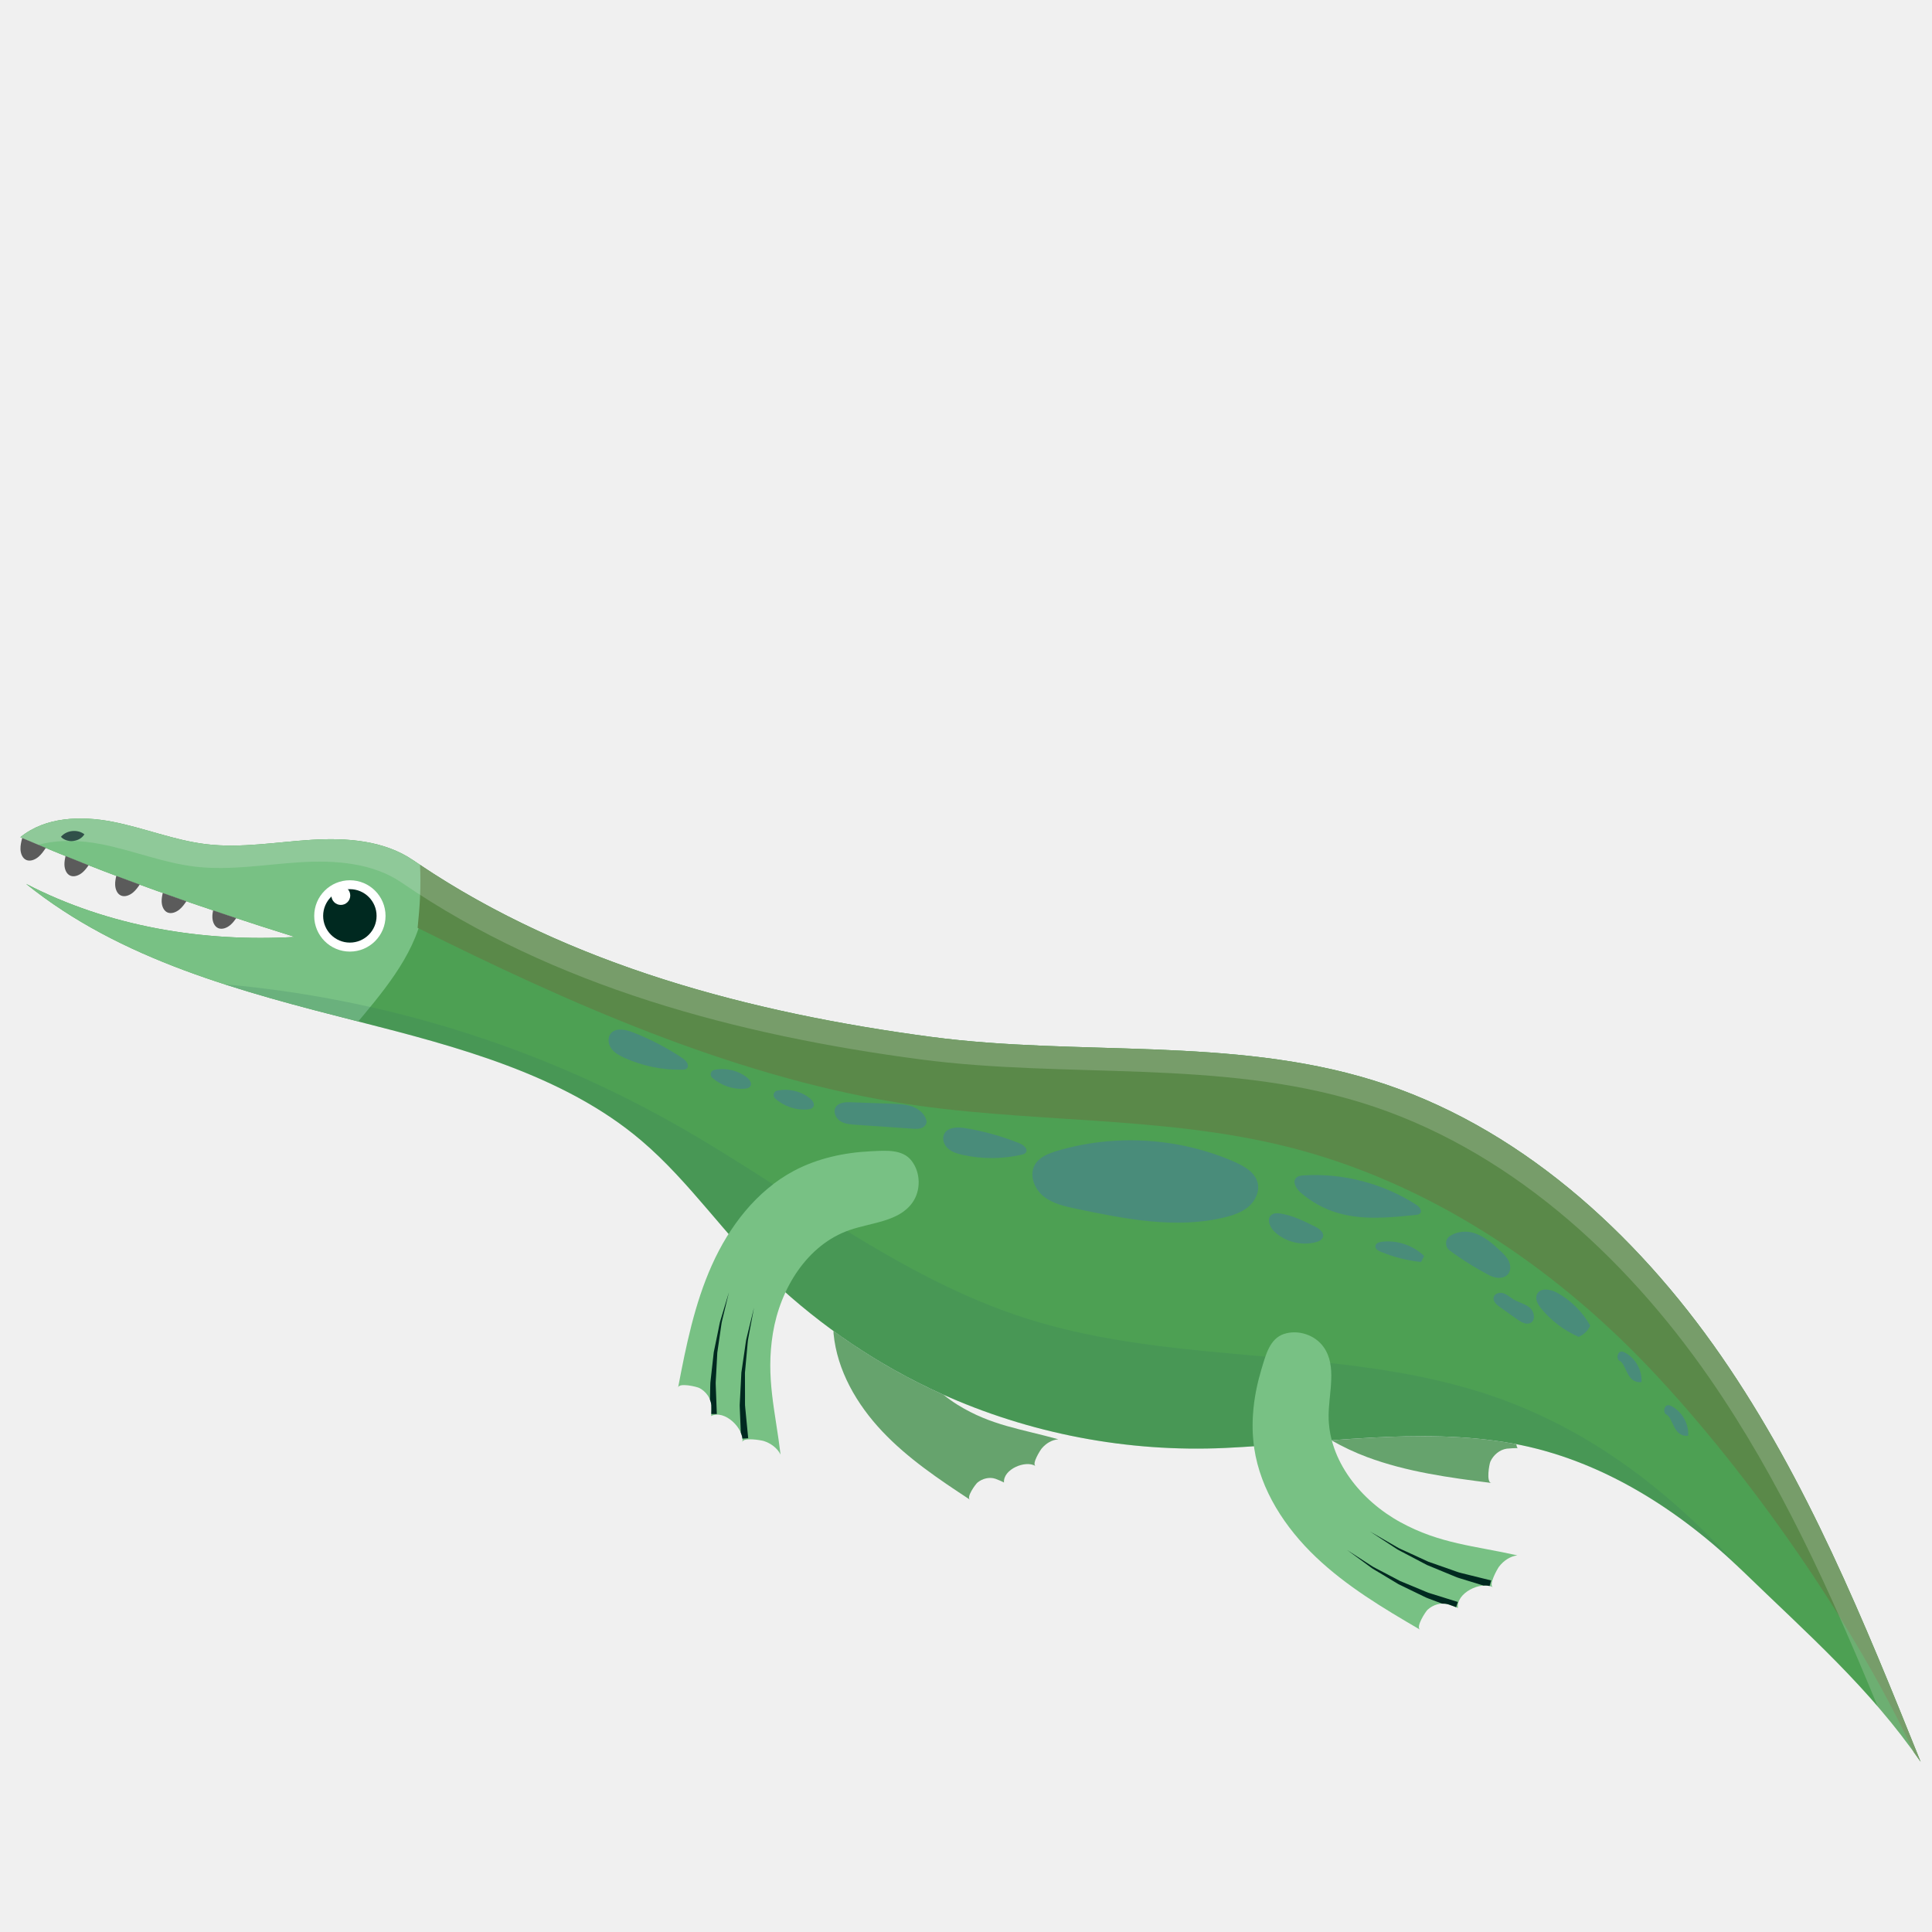
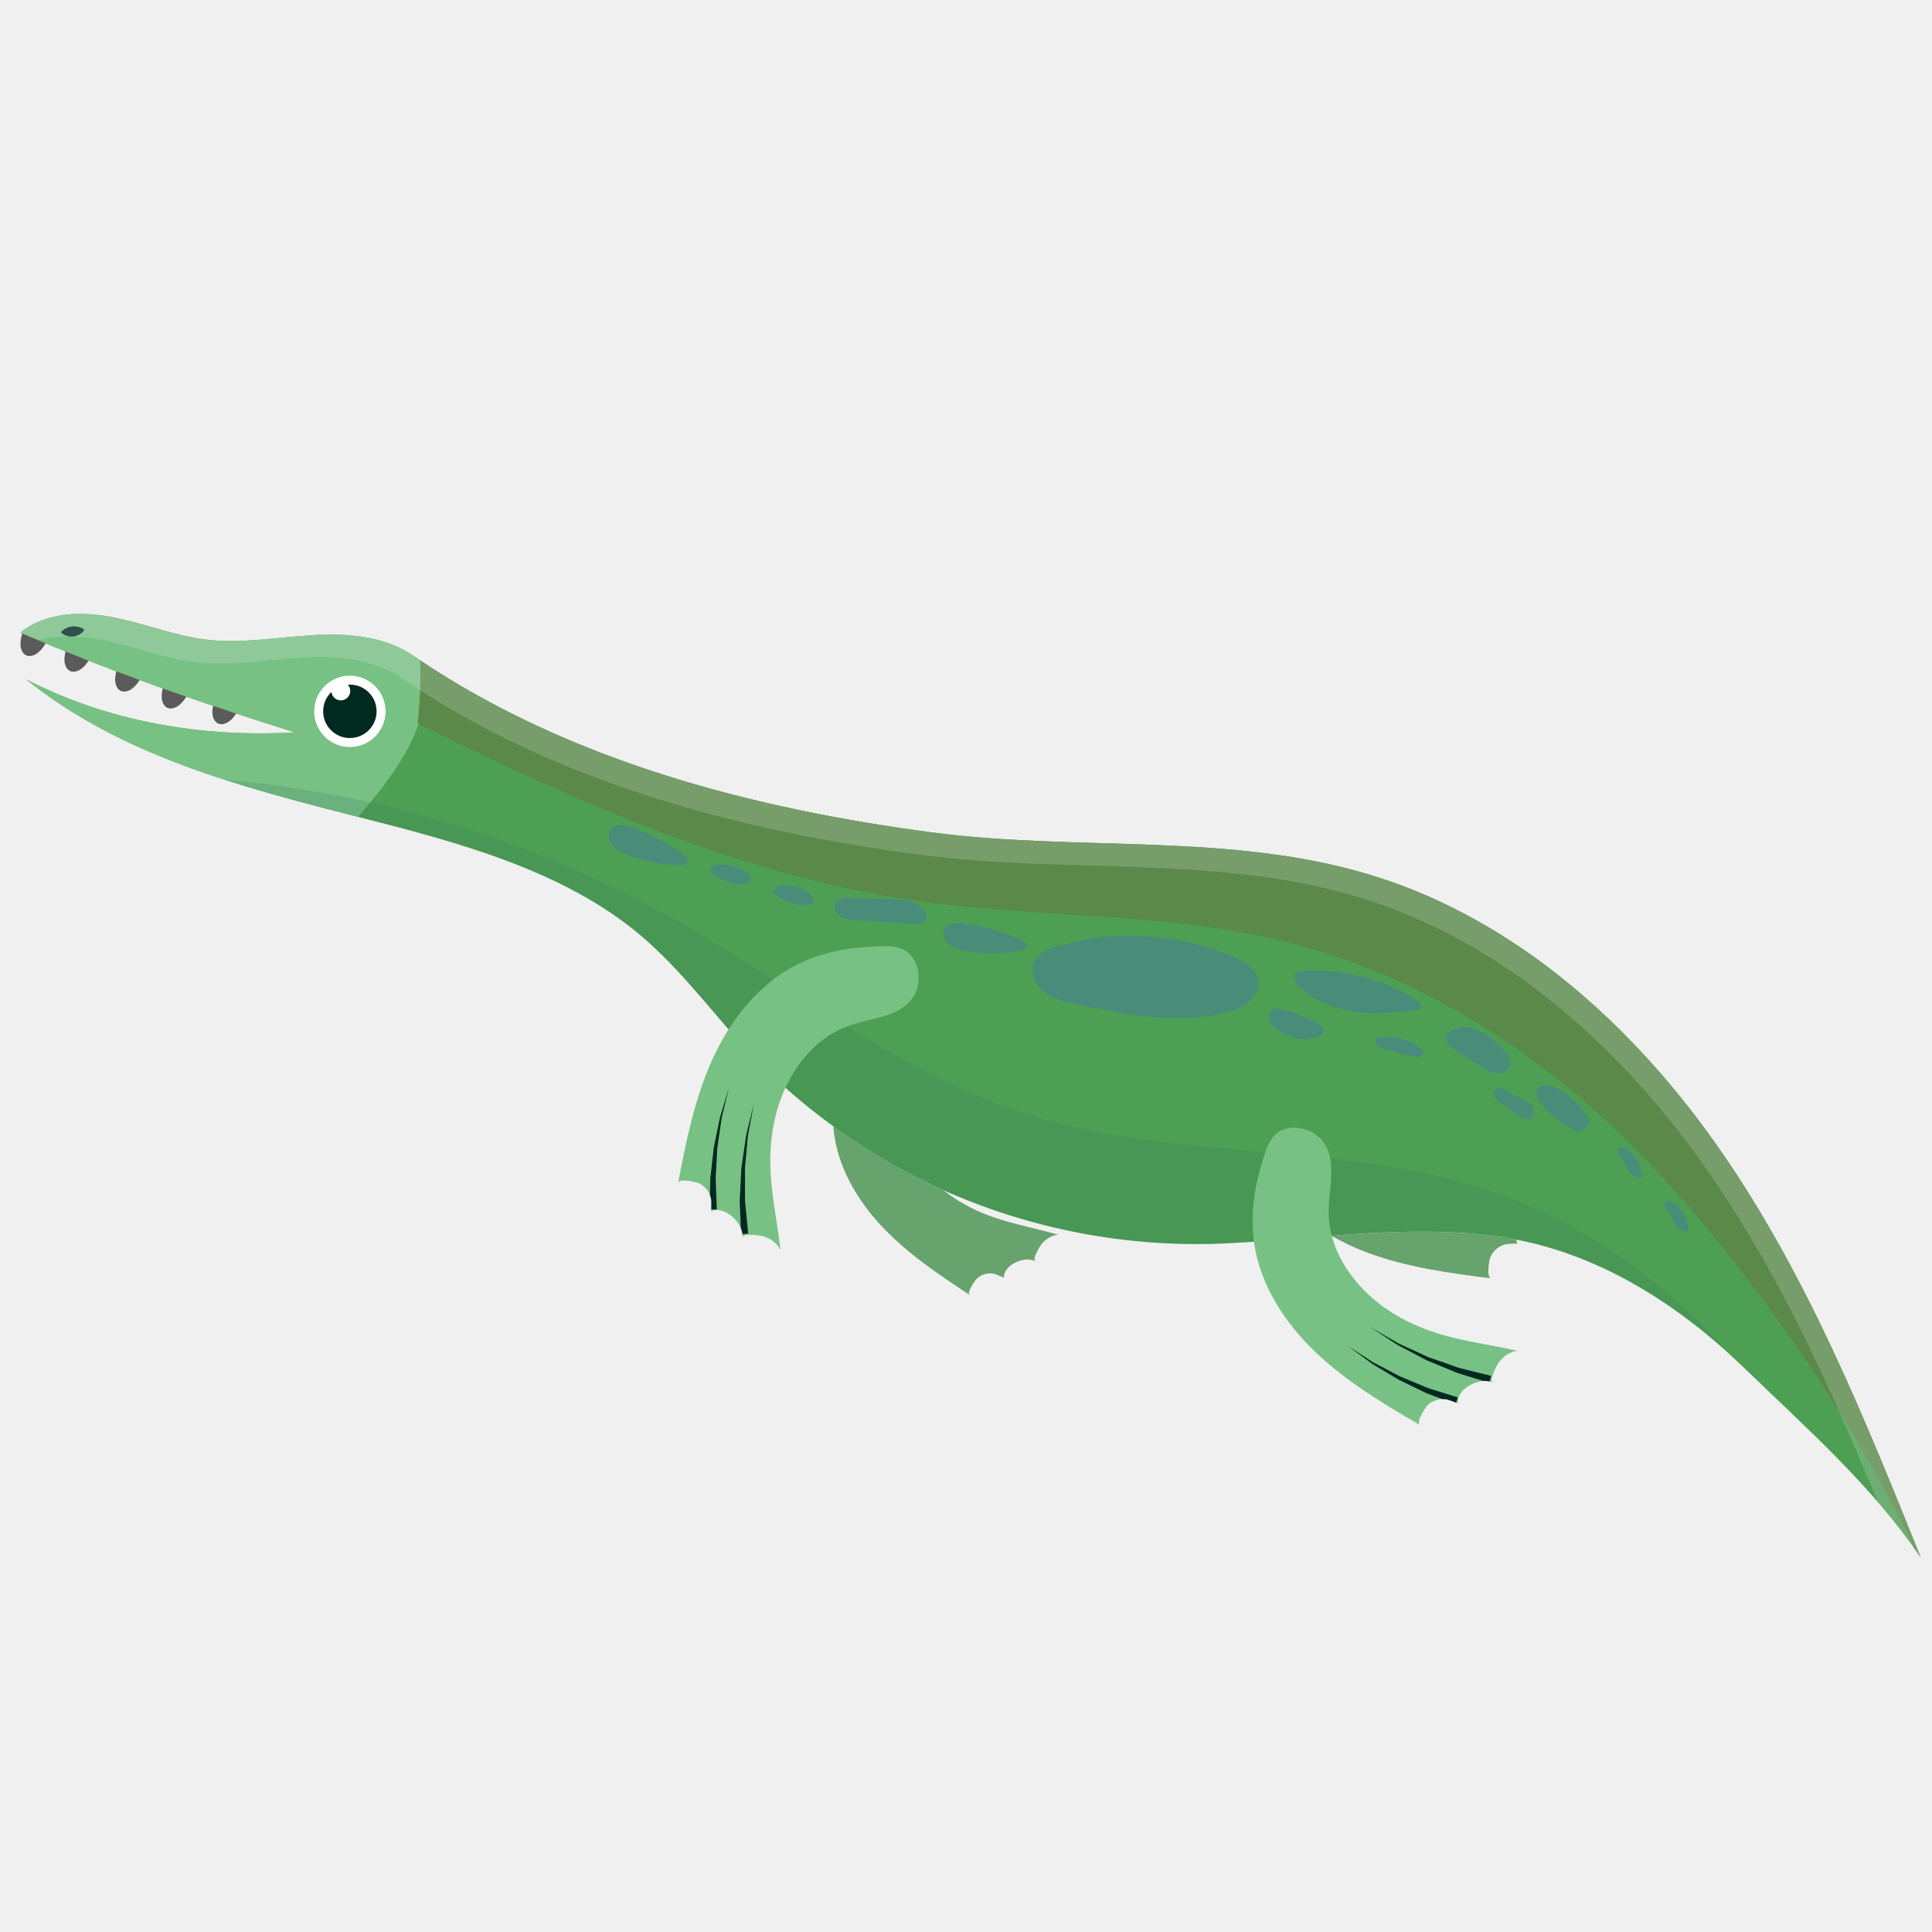
<svg xmlns="http://www.w3.org/2000/svg" version="1.1" id="Layer_1" x="0px" y="0px" width="170px" height="170px" viewBox="0 0 170 170" enable-background="new 0 0 170 170" xml:space="preserve">
  <g>
-     <path fill="#4DA053" d="M169,155.023c-4.963-12.326-9.986-24.769-17.546-35.695c-7.558-10.93-17.976-20.371-30.675-24.283   c-12.459-3.84-25.903-2.094-38.829-3.806c-16.026-2.122-32.25-6.405-45.588-15.54c-2.556-1.75-5.848-1.991-8.938-1.802   c-3.092,0.19-6.191,0.753-9.267,0.387c-2.812-0.336-5.477-1.435-8.256-1.976c-2.78-0.542-5.916-0.435-8.108,1.358   c7.827,3.381,16.014,6.237,24.153,8.777c-8.139,0.465-16.409-0.923-23.649-4.669c8.344,6.72,18.893,9.477,29.275,12.121   c8.527,2.172,18.02,4.648,24.855,10.461c4.32,3.676,7.371,8.377,11.483,12.26c4.365,4.119,9.407,7.523,14.875,10.004   c7.804,3.539,16.453,5.186,25.012,4.789c8.246-0.383,17.082-1.874,25.289-0.398c7.738,1.393,14.673,5.813,20.316,11.287   C159.048,143.771,164.538,148.549,169,155.023z" />
-     <path fill="#66A36D" d="M133.087,127.011c-5.164-0.929-10.575-0.682-15.935-0.276c1.002,0.572,2.052,1.068,3.127,1.471   c3.498,1.307,7.234,1.814,10.939,2.281c-0.461-0.06-0.177-1.658-0.076-1.881c0.267-0.582,0.814-1.051,1.457-1.137   c0.084-0.012,0.916-0.072,0.939-0.033c-0.066-0.111-0.094-0.233-0.119-0.354C133.309,127.059,133.198,127.031,133.087,127.011z" />
-     <path fill="#66A36D" d="M83.003,122.711c-0.071-0.031-0.146-0.059-0.217-0.091c-3.326-1.509-6.493-3.364-9.447-5.511   c0.006,0.078-0.001,0.158,0.007,0.236c0.311,3.25,2.046,6.234,4.289,8.608c2.242,2.373,4.981,4.212,7.71,6.005   c-0.339-0.223,0.5-1.369,0.665-1.505c0.434-0.354,1.045-0.513,1.581-0.332c0.069,0.022,0.748,0.297,0.751,0.336   c-0.094-1.175,1.887-1.999,2.771-1.464c-0.334-0.201,0.427-1.399,0.562-1.557c0.366-0.428,0.882-0.748,1.452-0.789   c-3.264-0.918-5.896-1.198-8.851-3.026C83.836,123.35,83.41,123.042,83.003,122.711z" />
-     <path fill="#78C184" d="M31.519,89.882c0.152-0.181,0.304-0.36,0.454-0.542c2.542-3.05,5.166-6.418,5.387-10.382   c0.052-0.922-0.033-1.838-0.22-2.738c-0.26-0.173-0.521-0.345-0.777-0.521c-2.556-1.75-5.848-1.991-8.938-1.802   c-3.092,0.19-6.191,0.753-9.267,0.387c-2.812-0.336-5.477-1.435-8.256-1.976c-2.78-0.542-5.916-0.435-8.108,1.358   c7.827,3.381,16.014,6.237,24.153,8.777c-8.139,0.465-16.409-0.923-23.649-4.669C10.626,84.483,21.153,87.242,31.519,89.882z" />
-     <path fill="#5A8949" d="M120.779,95.045c-12.459-3.84-25.903-2.094-38.829-3.806c-15.789-2.091-31.768-6.282-44.992-15.142   c0.104,1.856-0.023,3.75-0.21,5.546c13.192,6.58,27.466,12.921,42.009,15.335c11.443,1.9,23.286,1.112,34.538,3.933   c12.295,3.082,23.275,10.396,31.982,19.606c8.623,9.125,17.802,22.243,23.135,33.678c0.197,0.273,0.395,0.548,0.588,0.828   c-4.963-12.326-9.986-24.769-17.546-35.695C143.896,108.398,133.479,98.957,120.779,95.045z" />
+     <path fill="#4DA053" d="M169,137.023c-4.963-12.326-9.986-24.77-17.546-35.695c-7.558-10.93-17.976-20.371-30.675-24.283   c-12.459-3.84-25.903-2.094-38.829-3.806c-16.026-2.122-32.25-6.405-45.588-15.54c-2.556-1.75-5.848-1.991-8.938-1.802   c-3.092,0.19-6.191,0.753-9.267,0.387c-2.812-0.336-5.477-1.435-8.256-1.976c-2.78-0.542-5.916-0.435-8.108,1.358   c7.827,3.381,16.014,6.237,24.153,8.777c-8.139,0.465-16.409-0.923-23.649-4.669c8.344,6.72,18.893,9.477,29.275,12.121   c8.527,2.172,18.02,4.648,24.855,10.461c4.32,3.677,7.371,8.377,11.483,12.261c4.365,4.118,9.407,7.522,14.875,10.004   c7.804,3.539,16.453,5.187,25.012,4.789c8.246-0.384,17.082-1.874,25.289-0.398c7.738,1.394,14.673,5.813,20.316,11.287   C159.048,125.771,164.538,130.549,169,137.023z" />
+     <path fill="#66A36D" d="M133.087,109.011c-5.164-0.929-10.575-0.682-15.935-0.276c1.002,0.572,2.052,1.068,3.127,1.472   c3.498,1.308,7.234,1.813,10.938,2.28c-0.461-0.06-0.177-1.657-0.075-1.881c0.267-0.582,0.813-1.051,1.457-1.137   c0.084-0.012,0.916-0.072,0.938-0.033c-0.065-0.11-0.095-0.232-0.119-0.354C133.309,109.059,133.198,109.031,133.087,109.011z" />
+     <path fill="#66A36D" d="M83.003,104.711c-0.071-0.031-0.146-0.059-0.217-0.091c-3.326-1.509-6.493-3.364-9.447-5.511   c0.006,0.078-0.001,0.158,0.007,0.235c0.311,3.25,2.046,6.234,4.289,8.608c2.242,2.373,4.981,4.212,7.71,6.005   c-0.339-0.224,0.5-1.369,0.665-1.505c0.434-0.354,1.045-0.514,1.581-0.332c0.069,0.021,0.748,0.297,0.751,0.336   c-0.094-1.175,1.887-1.999,2.771-1.464c-0.334-0.201,0.427-1.399,0.562-1.558c0.366-0.428,0.882-0.748,1.452-0.789   c-3.264-0.918-5.896-1.197-8.851-3.025C83.836,105.35,83.41,105.042,83.003,104.711z" />
+     <path fill="#78C184" d="M31.519,71.882c0.152-0.181,0.304-0.36,0.454-0.542c2.542-3.05,5.166-6.418,5.387-10.382   c0.052-0.922-0.033-1.838-0.22-2.738c-0.26-0.173-0.521-0.345-0.777-0.521c-2.556-1.75-5.848-1.991-8.938-1.802   c-3.092,0.19-6.191,0.753-9.267,0.387c-2.812-0.336-5.477-1.435-8.256-1.976c-2.78-0.542-5.916-0.435-8.108,1.358   c7.827,3.381,16.014,6.237,24.153,8.777c-8.139,0.465-16.409-0.923-23.649-4.669C10.626,66.483,21.153,69.242,31.519,71.882z" />
+     <path fill="#5A8949" d="M120.779,77.045c-12.459-3.84-25.903-2.094-38.829-3.806c-15.789-2.091-31.768-6.282-44.992-15.142   c0.104,1.856-0.023,3.75-0.21,5.546c13.192,6.58,27.466,12.921,42.009,15.335c11.443,1.899,23.286,1.111,34.538,3.933   c12.295,3.082,23.275,10.396,31.982,19.606c8.623,9.125,17.802,22.242,23.135,33.678c0.197,0.272,0.395,0.548,0.588,0.828   c-4.963-12.326-9.986-24.77-17.546-35.695C143.896,90.398,133.479,80.957,120.779,77.045z" />
    <g>
-       <path fill="#5B5B5B" d="M1.802,74.721c0.014,0.407,0.184,0.811,0.515,0.951c0.334,0.144,0.758-0.012,1.075-0.283    c0.251-0.215,0.45-0.493,0.635-0.781c-0.692-0.288-1.385-0.576-2.072-0.872C1.865,74.063,1.792,74.395,1.802,74.721z" />
-       <path fill="#5B5B5B" d="M5.67,76.099c0.013,0.407,0.184,0.811,0.515,0.952c0.334,0.143,0.758-0.013,1.075-0.284    c0.207-0.178,0.377-0.399,0.535-0.632c-0.678-0.266-1.352-0.54-2.025-0.812C5.708,75.582,5.662,75.842,5.67,76.099z" />
-       <path fill="#5B5B5B" d="M10.133,77.85c0.013,0.408,0.183,0.811,0.515,0.952c0.334,0.143,0.757-0.012,1.074-0.284    c0.223-0.19,0.403-0.431,0.57-0.683c-0.688-0.253-1.374-0.506-2.059-0.765C10.171,77.331,10.124,77.592,10.133,77.85z" />
-       <path fill="#5B5B5B" d="M18.688,80.717c0.013,0.407,0.184,0.811,0.515,0.952c0.334,0.143,0.758-0.013,1.075-0.284    c0.196-0.169,0.359-0.377,0.511-0.597c-0.681-0.225-1.36-0.452-2.04-0.682C18.708,80.311,18.682,80.515,18.688,80.717z" />
-       <path fill="#5B5B5B" d="M14.225,79.338c0.014,0.408,0.184,0.811,0.515,0.952c0.334,0.143,0.758-0.012,1.075-0.284    c0.229-0.195,0.413-0.443,0.583-0.702c-0.692-0.24-1.384-0.485-2.075-0.731C14.262,78.828,14.217,79.085,14.225,79.338z" />
+       <path fill="#5B5B5B" d="M1.802,56.721c0.014,0.407,0.184,0.811,0.515,0.951c0.334,0.144,0.758-0.012,1.075-0.283    c0.251-0.215,0.45-0.493,0.635-0.781c-0.692-0.288-1.385-0.576-2.072-0.872C1.865,56.063,1.792,56.395,1.802,56.721z" />
+       <path fill="#5B5B5B" d="M5.67,58.099c0.013,0.407,0.184,0.811,0.515,0.952c0.334,0.143,0.758-0.013,1.075-0.284    c0.207-0.178,0.377-0.399,0.535-0.632c-0.678-0.266-1.352-0.54-2.025-0.812C5.708,57.582,5.662,57.842,5.67,58.099z" />
+       <path fill="#5B5B5B" d="M10.133,59.85c0.013,0.408,0.183,0.811,0.515,0.952c0.334,0.143,0.757-0.012,1.074-0.284    c0.223-0.19,0.403-0.431,0.57-0.683c-0.688-0.253-1.374-0.506-2.059-0.765C10.171,59.331,10.124,59.592,10.133,59.85z" />
+       <path fill="#5B5B5B" d="M18.688,62.717c0.013,0.407,0.184,0.811,0.515,0.952c0.334,0.143,0.758-0.013,1.075-0.284    c0.196-0.169,0.359-0.377,0.511-0.597c-0.681-0.225-1.36-0.452-2.04-0.682C18.708,62.311,18.682,62.515,18.688,62.717z" />
+       <path fill="#5B5B5B" d="M14.225,61.338c0.014,0.408,0.184,0.811,0.515,0.952c0.334,0.143,0.758-0.012,1.075-0.284    c0.229-0.195,0.413-0.443,0.583-0.702c-0.692-0.24-1.384-0.485-2.075-0.731C14.262,60.828,14.217,61.085,14.225,61.338z" />
    </g>
    <g>
-       <circle fill="#FFFFFF" cx="30.786" cy="80.594" r="3.138" />
-       <circle fill="#002920" cx="30.785" cy="80.59" r="2.351" />
-       <circle fill="#FFFFFF" cx="29.99" cy="78.796" r="0.83" />
+       <circle fill="#FFFFFF" cx="30.786" cy="62.594" r="3.138" />
+       <circle fill="#002920" cx="30.785" cy="62.59" r="2.351" />
+       <circle fill="#FFFFFF" cx="29.99" cy="60.796" r="0.83" />
    </g>
-     <path fill="#002920" d="M5.359,73.636c0.49-0.59,1.463-0.695,2.068-0.225C7.012,74.097,5.912,74.216,5.359,73.636z" />
-     <path fill="#498C7A" d="M110.661,104.068c0.192,0.761-0.19,1.578-0.784,2.093c-0.594,0.514-1.363,0.772-2.126,0.958   c-4.265,1.038-8.731,0.145-13.028-0.752c-1.022-0.215-2.088-0.445-2.902-1.1c-0.812-0.654-1.281-1.867-0.764-2.774   c0.392-0.683,1.195-0.997,1.949-1.222c5.114-1.526,10.768-1.172,15.652,0.979C109.514,102.629,110.432,103.162,110.661,104.068z" />
-     <path fill="#498C7A" d="M124.962,106.76c0.21-0.236-0.08-0.585-0.349-0.757c-2.918-1.876-6.44-2.793-9.903-2.579   c-0.237,0.016-0.497,0.045-0.662,0.217c-0.353,0.364,0.013,0.961,0.394,1.295c0.924,0.806,2.02,1.414,3.191,1.771   c2.232,0.68,4.627,0.44,6.947,0.194C124.719,106.886,124.87,106.864,124.962,106.76z" />
-     <path fill="#498C7A" d="M83.07,99.805c-0.197,0.424,0,0.95,0.35,1.262c0.35,0.311,0.816,0.447,1.272,0.551   c1.703,0.381,3.492,0.377,5.191-0.012c0.145-0.032,0.299-0.076,0.385-0.195c0.217-0.303-0.191-0.658-0.537-0.799   c-1.537-0.623-3.146-1.075-4.785-1.344C84.254,99.152,83.366,99.169,83.07,99.805z" />
-     <path fill="#498C7A" d="M53.718,90.971c-0.28,0.374-0.194,0.93,0.084,1.307c0.279,0.375,0.708,0.604,1.134,0.799   c1.589,0.722,3.34,1.083,5.084,1.05c0.147-0.002,0.308-0.015,0.416-0.112c0.273-0.252-0.054-0.684-0.362-0.891   c-1.379-0.926-2.86-1.696-4.409-2.295C55.01,90.574,54.137,90.409,53.718,90.971z" />
-     <path fill="#498C7A" d="M115.718,107.932c-0.966-0.481-1.95-0.972-3.016-1.146c-0.283-0.046-0.603-0.062-0.827,0.116   c-0.445,0.354-0.146,1.084,0.268,1.476c0.953,0.901,2.387,1.263,3.652,0.92c0.254-0.067,0.531-0.192,0.612-0.442   C116.538,108.454,116.094,108.119,115.718,107.932z" />
-     <path fill="#498C7A" d="M132.023,110.07c-0.737-0.696-1.543-1.396-2.529-1.629c-0.652-0.153-1.401-0.033-1.938,0.34   c-0.424,0.295-0.422,0.934-0.009,1.24c1.112,0.826,2.291,1.563,3.521,2.201c0.293,0.152,0.621,0.243,0.949,0.215   c0.881-0.08,1.008-0.875,0.76-1.436C132.613,110.635,132.316,110.346,132.023,110.07z" />
-     <path fill="#498C7A" d="M121.02,109.652c-0.02,0.236,0.233,0.392,0.451,0.481c1.137,0.476,2.342,0.784,3.566,0.912   c0.094-0.176,0.188-0.353,0.279-0.528c-0.975-0.942-2.385-1.416-3.73-1.252C121.339,109.296,121.038,109.404,121.02,109.652z" />
-     <path fill="#498C7A" d="M135.245,113.88c-0.203,0.425,0.08,0.915,0.379,1.277c0.88,1.065,2.015,1.921,3.28,2.475   c0.451-0.183,0.826-0.545,1.023-0.987c-0.678-1.211-1.699-2.227-2.916-2.896C136.432,113.43,135.531,113.28,135.245,113.88z" />
-     <path fill="#498C7A" d="M81.524,98.605c-0.144-0.58-0.655-1.016-1.217-1.227c-0.562-0.21-1.172-0.234-1.771-0.256   c-1.224-0.044-2.447-0.088-3.671-0.132c-0.493-0.019-1.084,0.015-1.337,0.438c-0.24,0.403,0.004,0.955,0.397,1.213   c0.393,0.256,0.886,0.297,1.355,0.328c1.671,0.115,3.342,0.23,5.013,0.346c0.275,0.02,0.562,0.037,0.817-0.068   C81.367,99.145,81.578,98.878,81.524,98.605z" />
-     <path fill="#498C7A" d="M131.973,115.007c0.519,0.366,1.037,0.733,1.557,1.101c0.346,0.244,0.795,0.496,1.162,0.287   c0.457-0.262,0.311-1.004-0.096-1.34c-0.404-0.337-0.953-0.439-1.404-0.711c-0.299-0.18-0.559-0.434-0.889-0.544   s-0.777-0.002-0.869,0.333C131.335,114.486,131.673,114.796,131.973,115.007z" />
-     <path fill="#498C7A" d="M142.508,119.738c0.611,0.271,0.6,2.02,1.93,1.873c0.065-1.049-0.531-2.108-1.463-2.596   c-0.121-0.063-0.264-0.119-0.394-0.074C142.292,119.042,142.229,119.614,142.508,119.738z" />
-     <path fill="#498C7A" d="M146.617,124.457c0.611,0.271,0.6,2.02,1.93,1.874c0.064-1.048-0.531-2.108-1.463-2.597   c-0.121-0.062-0.264-0.118-0.395-0.073C146.402,123.762,146.339,124.333,146.617,124.457z" />
-     <path fill="#498C7A" d="M71.267,96.645c-0.792-0.641-1.881-0.885-2.876-0.68c-0.328,0.067-0.437,0.473-0.186,0.695   c0.769,0.682,1.819,1.048,2.846,0.963c0.194-0.018,0.412-0.062,0.513-0.23C71.716,97.141,71.496,96.829,71.267,96.645z" />
-     <path fill="#498C7A" d="M65.736,94.82c-0.792-0.641-1.881-0.885-2.876-0.68c-0.328,0.067-0.437,0.471-0.186,0.694   c0.769,0.683,1.819,1.048,2.846,0.963c0.193-0.017,0.412-0.063,0.513-0.229C66.186,95.316,65.965,95.005,65.736,94.82z" />
+     <path fill="#002920" d="M5.359,55.636c0.49-0.59,1.463-0.695,2.068-0.225C7.012,56.097,5.912,56.216,5.359,55.636z" />
+     <path fill="#498C7A" d="M110.661,86.068c0.192,0.761-0.19,1.578-0.784,2.093c-0.594,0.514-1.363,0.772-2.126,0.958   c-4.265,1.038-8.731,0.145-13.028-0.752c-1.021-0.215-2.088-0.445-2.902-1.1c-0.812-0.654-1.28-1.867-0.764-2.774   c0.393-0.683,1.195-0.997,1.949-1.222c5.114-1.526,10.768-1.172,15.652,0.979C109.514,84.629,110.432,85.162,110.661,86.068z" />
+     <path fill="#498C7A" d="M124.962,88.76c0.21-0.236-0.08-0.585-0.349-0.757c-2.918-1.876-6.44-2.793-9.903-2.579   c-0.237,0.016-0.497,0.045-0.662,0.217c-0.353,0.364,0.013,0.961,0.394,1.295c0.925,0.807,2.021,1.414,3.191,1.771   c2.232,0.68,4.627,0.439,6.947,0.193C124.719,88.886,124.87,88.864,124.962,88.76z" />
+     <path fill="#498C7A" d="M83.07,81.805c-0.197,0.424,0,0.95,0.35,1.262s0.816,0.447,1.272,0.552   c1.703,0.381,3.492,0.377,5.191-0.013c0.145-0.031,0.299-0.075,0.385-0.194c0.217-0.304-0.19-0.658-0.537-0.8   c-1.537-0.622-3.146-1.074-4.785-1.344C84.254,81.152,83.366,81.169,83.07,81.805z" />
+     <path fill="#498C7A" d="M53.718,72.971c-0.28,0.374-0.194,0.93,0.084,1.307c0.279,0.375,0.708,0.604,1.134,0.8   c1.589,0.722,3.34,1.083,5.084,1.05c0.147-0.002,0.308-0.016,0.416-0.111c0.273-0.252-0.054-0.685-0.362-0.892   c-1.379-0.926-2.86-1.696-4.409-2.295C55.01,72.574,54.137,72.409,53.718,72.971z" />
+     <path fill="#498C7A" d="M115.718,89.932c-0.966-0.48-1.95-0.972-3.016-1.146c-0.283-0.046-0.603-0.062-0.827,0.116   c-0.445,0.354-0.146,1.084,0.268,1.476c0.953,0.901,2.387,1.263,3.652,0.92c0.254-0.067,0.531-0.192,0.612-0.442   C116.538,90.454,116.094,90.119,115.718,89.932z" />
+     <path fill="#498C7A" d="M132.023,92.07c-0.737-0.696-1.543-1.396-2.529-1.629c-0.652-0.153-1.401-0.033-1.938,0.34   c-0.425,0.295-0.423,0.934-0.01,1.24c1.112,0.826,2.291,1.562,3.521,2.201c0.293,0.151,0.621,0.242,0.949,0.215   c0.881-0.08,1.008-0.875,0.76-1.437C132.613,92.635,132.316,92.346,132.023,92.07z" />
+     <path fill="#498C7A" d="M121.02,91.652c-0.02,0.236,0.233,0.392,0.451,0.48c1.137,0.477,2.342,0.784,3.566,0.912   c0.094-0.176,0.188-0.354,0.279-0.527c-0.976-0.942-2.385-1.416-3.73-1.252C121.339,91.296,121.038,91.404,121.02,91.652z" />
+     <path fill="#498C7A" d="M135.245,95.88c-0.203,0.425,0.08,0.915,0.379,1.277c0.88,1.065,2.015,1.921,3.28,2.475   c0.451-0.183,0.826-0.545,1.022-0.987c-0.678-1.211-1.698-2.227-2.916-2.896C136.432,95.43,135.531,95.28,135.245,95.88z" />
+     <path fill="#498C7A" d="M81.524,80.605c-0.144-0.58-0.655-1.017-1.217-1.228c-0.562-0.21-1.172-0.233-1.771-0.256   c-1.224-0.044-2.447-0.088-3.671-0.132c-0.493-0.02-1.084,0.015-1.337,0.438c-0.24,0.403,0.004,0.955,0.397,1.213   c0.393,0.256,0.886,0.297,1.355,0.328c1.671,0.115,3.342,0.23,5.013,0.346c0.275,0.021,0.562,0.037,0.817-0.067   C81.367,81.145,81.578,80.878,81.524,80.605z" />
+     <path fill="#498C7A" d="M131.973,97.007c0.52,0.366,1.037,0.733,1.557,1.101c0.347,0.244,0.796,0.496,1.162,0.287   c0.457-0.262,0.312-1.004-0.096-1.34c-0.404-0.337-0.953-0.438-1.404-0.711c-0.299-0.18-0.559-0.434-0.889-0.544   s-0.777-0.002-0.869,0.333C131.335,96.486,131.673,96.796,131.973,97.007z" />
+     <path fill="#498C7A" d="M142.508,101.738c0.611,0.271,0.6,2.02,1.93,1.873c0.065-1.049-0.53-2.108-1.463-2.596   c-0.121-0.063-0.264-0.119-0.394-0.074C142.292,101.042,142.229,101.614,142.508,101.738z" />
+     <path fill="#498C7A" d="M146.617,106.457c0.611,0.271,0.6,2.02,1.93,1.874c0.064-1.048-0.531-2.108-1.463-2.597   c-0.121-0.062-0.264-0.118-0.395-0.073C146.402,105.762,146.339,106.333,146.617,106.457z" />
+     <path fill="#498C7A" d="M71.267,78.645c-0.792-0.641-1.881-0.885-2.876-0.68c-0.328,0.067-0.437,0.473-0.186,0.695   c0.769,0.682,1.819,1.048,2.846,0.963c0.194-0.018,0.412-0.062,0.513-0.23C71.716,79.141,71.496,78.829,71.267,78.645z" />
+     <path fill="#498C7A" d="M65.736,76.82c-0.792-0.641-1.881-0.885-2.876-0.68c-0.328,0.066-0.437,0.471-0.186,0.693   c0.769,0.684,1.819,1.048,2.846,0.963c0.193-0.017,0.412-0.062,0.513-0.229C66.186,77.316,65.965,77.005,65.736,76.82z" />
    <g opacity="0.21">
-       <path fill="#E6E8E7" d="M8.896,74.28c2.779,0.542,5.443,1.641,8.256,1.976c3.075,0.367,6.175-0.195,9.266-0.386    c3.092-0.189,6.384,0.052,8.938,1.802c13.339,9.135,29.562,13.418,45.589,15.54c12.926,1.712,26.37-0.034,38.831,3.806    c12.697,3.912,23.115,13.354,30.674,24.283c6.16,8.906,10.637,18.818,14.77,28.854c1.322,1.533,2.59,3.141,3.781,4.869    c-4.963-12.325-9.986-24.768-17.546-35.694c-7.558-10.929-17.976-20.371-30.675-24.283c-12.459-3.84-25.903-2.094-38.829-3.806    C65.924,89.118,49.7,84.835,36.362,75.7c-2.556-1.75-5.848-1.991-8.938-1.802c-3.092,0.19-6.191,0.753-9.267,0.387    c-2.812-0.336-5.477-1.435-8.256-1.976c-2.78-0.542-5.916-0.435-8.108,1.358c0.526,0.228,1.059,0.446,1.588,0.669    C5.133,73.854,7.089,73.929,8.896,74.28z" />
+       <path fill="#E6E8E7" d="M8.896,56.28c2.779,0.542,5.443,1.641,8.256,1.976c3.075,0.367,6.175-0.195,9.266-0.386    c3.092-0.189,6.384,0.052,8.938,1.802c13.339,9.135,29.562,13.418,45.589,15.54c12.926,1.712,26.37-0.034,38.831,3.806    c12.697,3.912,23.115,13.354,30.675,24.283c6.159,8.906,10.637,18.818,14.771,28.854c1.321,1.533,2.59,3.142,3.78,4.869    c-4.963-12.324-9.985-24.768-17.546-35.693c-7.559-10.93-17.977-20.371-30.676-24.283c-12.459-3.84-25.902-2.094-38.828-3.806    C65.924,71.118,49.7,66.835,36.362,57.7c-2.556-1.75-5.848-1.991-8.938-1.802c-3.092,0.19-6.191,0.753-9.267,0.387    c-2.812-0.336-5.477-1.435-8.256-1.976c-2.78-0.542-5.916-0.435-8.108,1.358c0.526,0.228,1.059,0.446,1.588,0.669    C5.133,55.854,7.089,55.929,8.896,56.28z" />
    </g>
-     <path fill="#78C184" d="M68.683,127.989c-0.294-0.585-0.857-0.988-1.469-1.189c-0.226-0.073-1.823-0.353-1.891,0.089   c0.178-1.171-1.558-2.9-2.759-2.287c0.04-0.021,0.032-0.856,0.026-0.94c-0.045-0.646-0.478-1.224-1.043-1.525   c-0.215-0.114-1.793-0.499-1.88-0.044c0.7-3.667,1.445-7.365,2.972-10.771c1.526-3.408,3.919-6.547,7.218-8.299   c2.066-1.097,4.41-1.607,6.748-1.72c1.318-0.062,2.8-0.21,3.606,0.835c0.808,1.045,0.836,2.622,0.066,3.694   c-1.189,1.658-3.563,1.733-5.493,2.394c-3.759,1.284-6.137,5.174-6.776,9.092C67.369,121.236,68.224,124.141,68.683,127.989z" />
+     <path fill="#78C184" d="M68.683,109.989c-0.294-0.585-0.857-0.988-1.469-1.189c-0.226-0.073-1.823-0.353-1.891,0.089   c0.178-1.171-1.558-2.899-2.759-2.287c0.04-0.021,0.032-0.855,0.026-0.939c-0.045-0.646-0.478-1.225-1.043-1.525   c-0.215-0.113-1.793-0.498-1.88-0.044c0.7-3.667,1.445-7.364,2.972-10.771c1.526-3.408,3.919-6.547,7.218-8.299   c2.066-1.098,4.41-1.607,6.748-1.721c1.318-0.062,2.8-0.21,3.606,0.836c0.808,1.045,0.836,2.621,0.066,3.693   c-1.189,1.658-3.563,1.732-5.493,2.395c-3.759,1.283-6.137,5.174-6.776,9.092C67.369,103.236,68.224,106.141,68.683,109.989z" />
    <g>
-       <path fill="#002920" d="M63.075,124.42c0,0-0.084-2.227-0.095-2.518c-0.021-0.293,0.022-0.592,0.031-0.906    c0.033-0.629,0.069-1.301,0.105-1.971c0.097-0.668,0.194-1.336,0.285-1.963c0.054-0.312,0.072-0.621,0.149-0.901    c0.068-0.282,0.588-2.444,0.588-2.444s-0.646,2.133-0.729,2.412c-0.094,0.278-0.131,0.585-0.202,0.896    c-0.128,0.625-0.266,1.293-0.402,1.961c-0.076,0.681-0.151,1.361-0.223,1.998c-0.027,0.32-0.088,0.632-0.085,0.923    c-0.006,0.291-0.022,1.114-0.025,1.251c0.063,0.16,0.106,0.328,0.118,0.503c0.004,0.062,0.009,0.504-0.003,0.76L63.075,124.42    L63.075,124.42z" />
-       <path fill="#002920" d="M65.66,124.749c-0.026-0.271-0.054-0.563-0.084-0.874c-0.04-0.312-0.012-0.633-0.021-0.97    c-0.002-0.675-0.003-1.392-0.005-2.11c0.065-0.72,0.131-1.438,0.192-2.111c0.04-0.336,0.042-0.668,0.108-0.972    c0.058-0.306,0.495-2.644,0.495-2.644s-0.564,2.313-0.639,2.617c-0.083,0.303-0.104,0.633-0.161,0.97    c-0.099,0.676-0.204,1.396-0.31,2.116c-0.037,0.73-0.075,1.463-0.11,2.146c-0.009,0.343-0.054,0.68-0.03,0.989    c0.013,0.312,0.077,1.844,0.091,2.159c0.074,0.175,0.123,0.351,0.14,0.521l0.509-0.035    C65.835,126.555,65.765,125.831,65.66,124.749z" />
+       <path fill="#002920" d="M63.075,106.42c0,0-0.084-2.227-0.095-2.518c-0.021-0.293,0.022-0.592,0.031-0.906    c0.033-0.629,0.069-1.301,0.105-1.971c0.097-0.668,0.194-1.336,0.285-1.963c0.054-0.312,0.072-0.621,0.149-0.901    c0.068-0.282,0.588-2.444,0.588-2.444s-0.646,2.133-0.729,2.412c-0.094,0.278-0.131,0.585-0.202,0.896    c-0.128,0.625-0.266,1.293-0.402,1.961c-0.076,0.681-0.151,1.361-0.223,1.998c-0.027,0.32-0.088,0.632-0.085,0.923    c-0.006,0.291-0.022,1.114-0.025,1.251c0.063,0.16,0.106,0.328,0.118,0.503c0.004,0.062,0.009,0.504-0.003,0.76L63.075,106.42    L63.075,106.42z" />
+       <path fill="#002920" d="M65.66,106.749c-0.026-0.271-0.054-0.563-0.084-0.874c-0.04-0.312-0.012-0.633-0.021-0.97    c-0.002-0.675-0.003-1.392-0.005-2.11c0.065-0.72,0.131-1.438,0.192-2.111c0.04-0.336,0.042-0.668,0.108-0.972    c0.058-0.306,0.495-2.644,0.495-2.644s-0.564,2.312-0.639,2.617c-0.083,0.303-0.104,0.633-0.161,0.97    c-0.099,0.676-0.204,1.396-0.31,2.116c-0.037,0.729-0.075,1.463-0.11,2.146c-0.009,0.343-0.054,0.681-0.03,0.989    c0.013,0.312,0.077,1.844,0.091,2.158c0.074,0.176,0.123,0.352,0.14,0.521l0.509-0.035    C65.835,108.555,65.765,107.831,65.66,106.749z" />
    </g>
-     <path fill="#78C184" d="M133.514,136.859c-0.647,0.082-1.217,0.479-1.609,0.99c-0.146,0.188-0.939,1.601-0.547,1.811   c-1.043-0.557-3.254,0.504-3.075,1.84c-0.007-0.044-0.796-0.314-0.878-0.337c-0.625-0.173-1.312,0.043-1.785,0.476   c-0.18,0.163-1.068,1.523-0.667,1.758c-3.226-1.881-6.464-3.814-9.169-6.39s-4.868-5.876-5.422-9.567   c-0.346-2.314-0.049-4.694,0.627-6.937c0.38-1.265,0.732-2.71,1.986-3.124c1.254-0.413,2.752,0.086,3.506,1.169   c1.168,1.673,0.449,3.937,0.429,5.978c-0.04,3.971,2.834,7.509,6.315,9.416C126.708,135.85,129.732,136.011,133.514,136.859z" />
+     <path fill="#78C184" d="M133.514,118.859c-0.646,0.082-1.217,0.479-1.609,0.99c-0.146,0.188-0.938,1.601-0.547,1.811   c-1.043-0.557-3.254,0.504-3.074,1.84c-0.008-0.044-0.797-0.314-0.879-0.337c-0.625-0.173-1.311,0.043-1.784,0.476   c-0.181,0.163-1.067,1.523-0.667,1.758c-3.227-1.881-6.464-3.813-9.169-6.39c-2.705-2.575-4.868-5.876-5.423-9.567   c-0.346-2.313-0.049-4.693,0.628-6.937c0.38-1.265,0.731-2.71,1.985-3.124c1.254-0.413,2.752,0.086,3.506,1.169   c1.168,1.673,0.449,3.937,0.43,5.978c-0.04,3.972,2.834,7.51,6.314,9.416C126.708,117.85,129.732,118.011,133.514,118.859z" />
    <g opacity="0.2">
-       <path fill="#327461" d="M19.769,86.611c3.871,1.254,7.85,2.277,11.804,3.285c8.527,2.17,18.02,4.647,24.855,10.461    c2.897,2.465,5.228,5.389,7.687,8.221c1.06-1.673,2.366-3.178,3.919-4.363c-2.927-1.874-5.861-3.732-8.875-5.427    C47.088,92.003,33.562,87.828,19.769,86.611z" />
-       <path fill="#327461" d="M116.908,124.523c-0.008,0.754,0.091,1.492,0.277,2.207c5.348-0.402,10.748-0.646,15.9,0.279    c7.494,1.35,14.232,5.542,19.775,10.777c-5.785-6.416-12.576-11.674-20.68-14.639c-4.871-1.782-9.97-2.635-15.137-3.215    C117.323,121.365,116.924,123.007,116.908,124.523z" />
-       <path fill="#327461" d="M110.986,120.503c0.111-0.372,0.225-0.757,0.354-1.13c-7.106-0.634-14.237-1.196-20.999-3.348    c-5.623-1.787-10.781-4.604-15.817-7.7c-2.444,0.931-4.284,2.969-5.408,5.383c4.08,3.628,8.695,6.656,13.669,8.912    c7.804,3.539,16.452,5.187,25.012,4.789c0.843-0.039,1.69-0.093,2.543-0.149C110.035,125.002,110.33,122.688,110.986,120.503z" />
+       <path fill="#327461" d="M19.769,68.611c3.871,1.254,7.85,2.277,11.804,3.285c8.527,2.17,18.02,4.646,24.855,10.461    c2.897,2.465,5.228,5.389,7.687,8.221c1.06-1.673,2.366-3.178,3.919-4.363c-2.927-1.874-5.861-3.732-8.875-5.427    C47.088,74.003,33.562,69.828,19.769,68.611z" />
+       <path fill="#327461" d="M116.908,106.523c-0.008,0.754,0.091,1.492,0.277,2.207c5.348-0.402,10.748-0.646,15.899,0.278    c7.494,1.351,14.231,5.542,19.774,10.777c-5.784-6.416-12.575-11.675-20.68-14.64c-4.871-1.781-9.97-2.635-15.137-3.215    C117.323,103.365,116.924,105.007,116.908,106.523z" />
+       <path fill="#327461" d="M110.986,102.503c0.111-0.372,0.225-0.757,0.354-1.13c-7.105-0.634-14.236-1.196-20.999-3.348    c-5.623-1.787-10.781-4.604-15.817-7.7c-2.444,0.931-4.284,2.969-5.408,5.383c4.08,3.628,8.695,6.656,13.669,8.912    c7.804,3.539,16.451,5.187,25.012,4.789c0.844-0.039,1.689-0.093,2.543-0.149C110.035,107.002,110.33,104.688,110.986,102.503z" />
    </g>
    <g>
-       <path fill="#002920" d="M128.277,140.959c0,0-2.125-0.662-2.401-0.749c-0.283-0.078-0.551-0.218-0.844-0.331    c-0.582-0.24-1.203-0.498-1.823-0.756c-0.598-0.314-1.195-0.628-1.756-0.923c-0.276-0.154-0.562-0.275-0.801-0.44    c-0.243-0.158-2.109-1.367-2.109-1.367s1.796,1.317,2.032,1.49c0.229,0.182,0.508,0.317,0.776,0.488    c0.547,0.329,1.131,0.681,1.715,1.031c0.617,0.299,1.232,0.598,1.812,0.877c0.292,0.132,0.565,0.293,0.841,0.387    c0.273,0.104,1.045,0.393,1.172,0.439c0.172-0.006,0.346,0.011,0.514,0.058c0.059,0.017,0.479,0.159,0.717,0.256L128.277,140.959z    " />
-       <path fill="#002920" d="M129.452,138.631c-0.265-0.064-0.55-0.137-0.853-0.212c-0.308-0.065-0.602-0.199-0.922-0.302    c-0.636-0.225-1.312-0.461-1.992-0.698c-0.656-0.302-1.312-0.604-1.927-0.886c-0.304-0.149-0.616-0.262-0.88-0.426    c-0.27-0.155-2.327-1.347-2.327-1.347s1.994,1.302,2.257,1.474c0.256,0.18,0.562,0.309,0.858,0.476    c0.604,0.317,1.249,0.657,1.894,0.996c0.678,0.278,1.354,0.558,1.987,0.819c0.32,0.121,0.622,0.276,0.923,0.357    c0.297,0.092,1.764,0.541,2.065,0.635c0.19-0.014,0.372,0,0.538,0.041l0.137-0.492    C131.212,139.066,130.508,138.893,129.452,138.631z" />
+       <path fill="#002920" d="M128.277,122.959c0,0-2.125-0.662-2.401-0.749c-0.283-0.078-0.551-0.218-0.844-0.331    c-0.582-0.24-1.203-0.498-1.823-0.756c-0.598-0.314-1.195-0.628-1.756-0.923c-0.276-0.154-0.562-0.275-0.801-0.44    c-0.243-0.158-2.109-1.367-2.109-1.367s1.796,1.317,2.032,1.49c0.229,0.182,0.508,0.317,0.776,0.488    c0.547,0.329,1.131,0.681,1.715,1.031c0.617,0.299,1.231,0.598,1.812,0.877c0.292,0.132,0.565,0.293,0.841,0.387    c0.273,0.104,1.045,0.393,1.172,0.439c0.172-0.006,0.346,0.011,0.514,0.058c0.06,0.017,0.479,0.159,0.718,0.256L128.277,122.959z" />
+       <path fill="#002920" d="M129.452,120.631c-0.265-0.064-0.55-0.137-0.853-0.212c-0.309-0.065-0.603-0.199-0.923-0.302    c-0.636-0.225-1.312-0.461-1.991-0.698c-0.656-0.302-1.312-0.604-1.928-0.886c-0.304-0.149-0.615-0.262-0.88-0.426    c-0.271-0.155-2.327-1.348-2.327-1.348s1.994,1.303,2.258,1.475c0.256,0.18,0.562,0.309,0.857,0.476    c0.604,0.317,1.249,0.657,1.895,0.996c0.678,0.278,1.354,0.558,1.986,0.819c0.32,0.121,0.622,0.275,0.924,0.356    c0.297,0.093,1.764,0.541,2.064,0.636c0.189-0.015,0.372,0,0.538,0.041l0.137-0.492    C131.212,121.066,130.508,120.893,129.452,120.631z" />
    </g>
  </g>
</svg>
